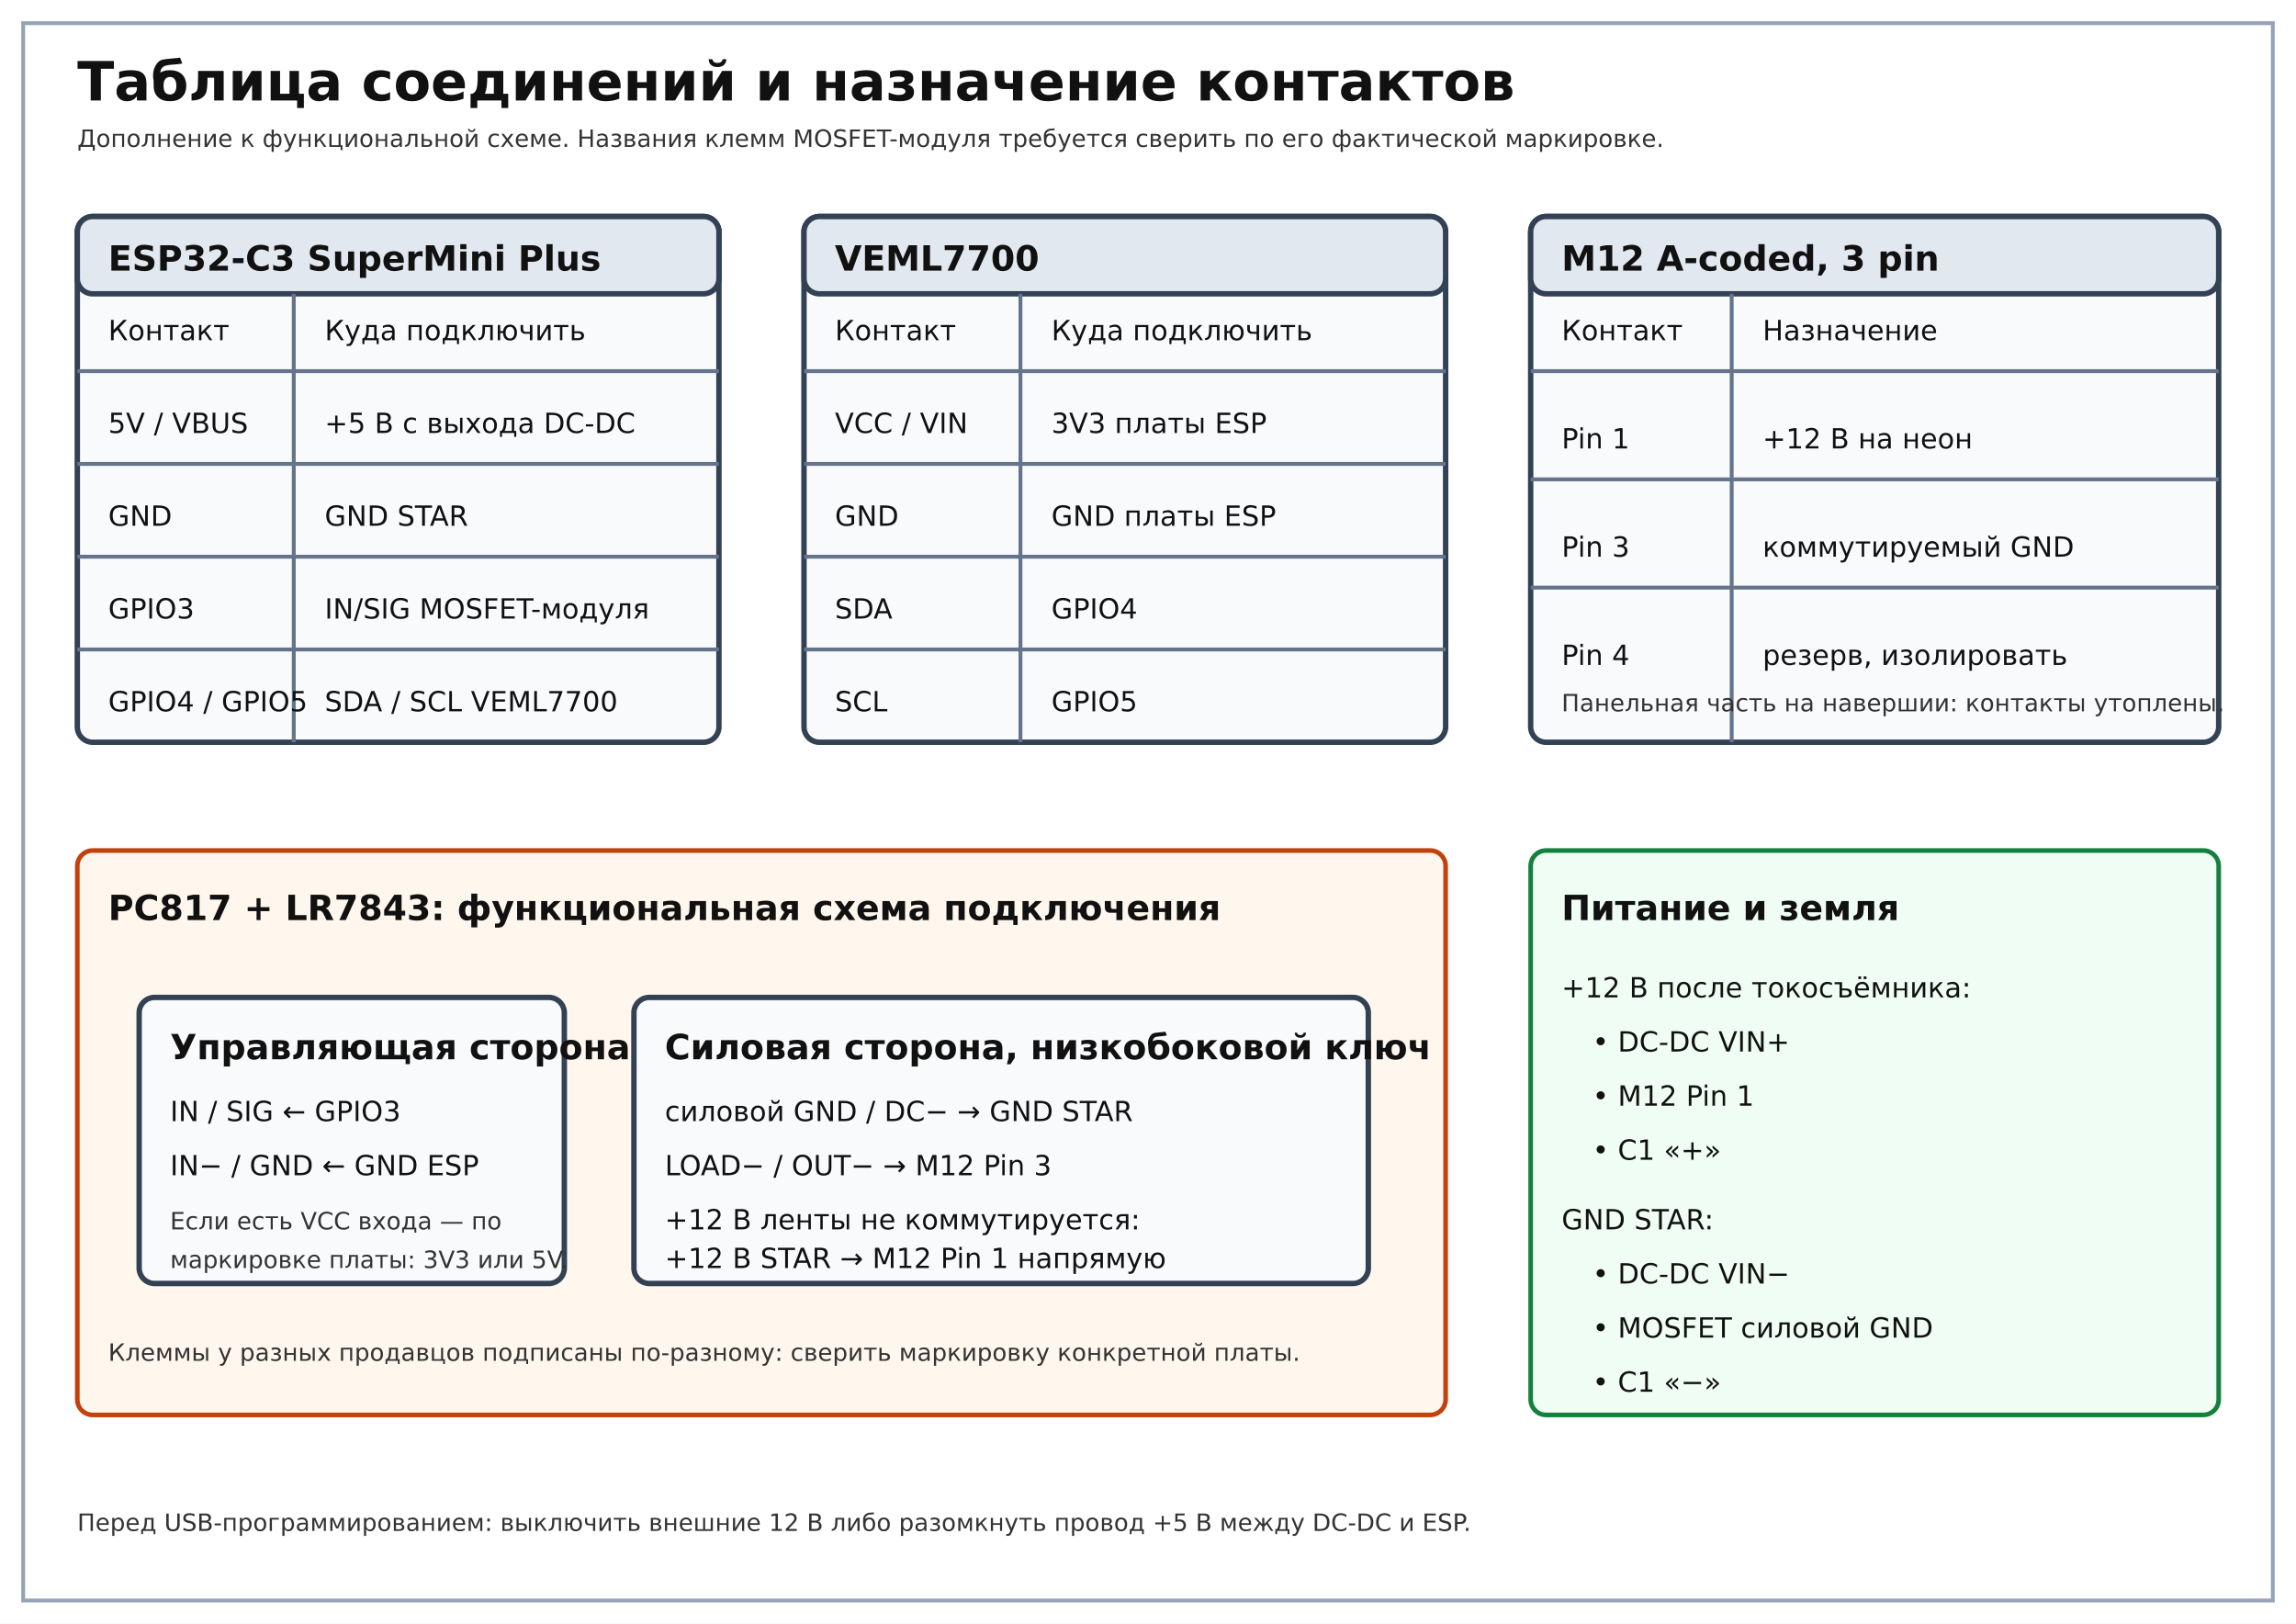
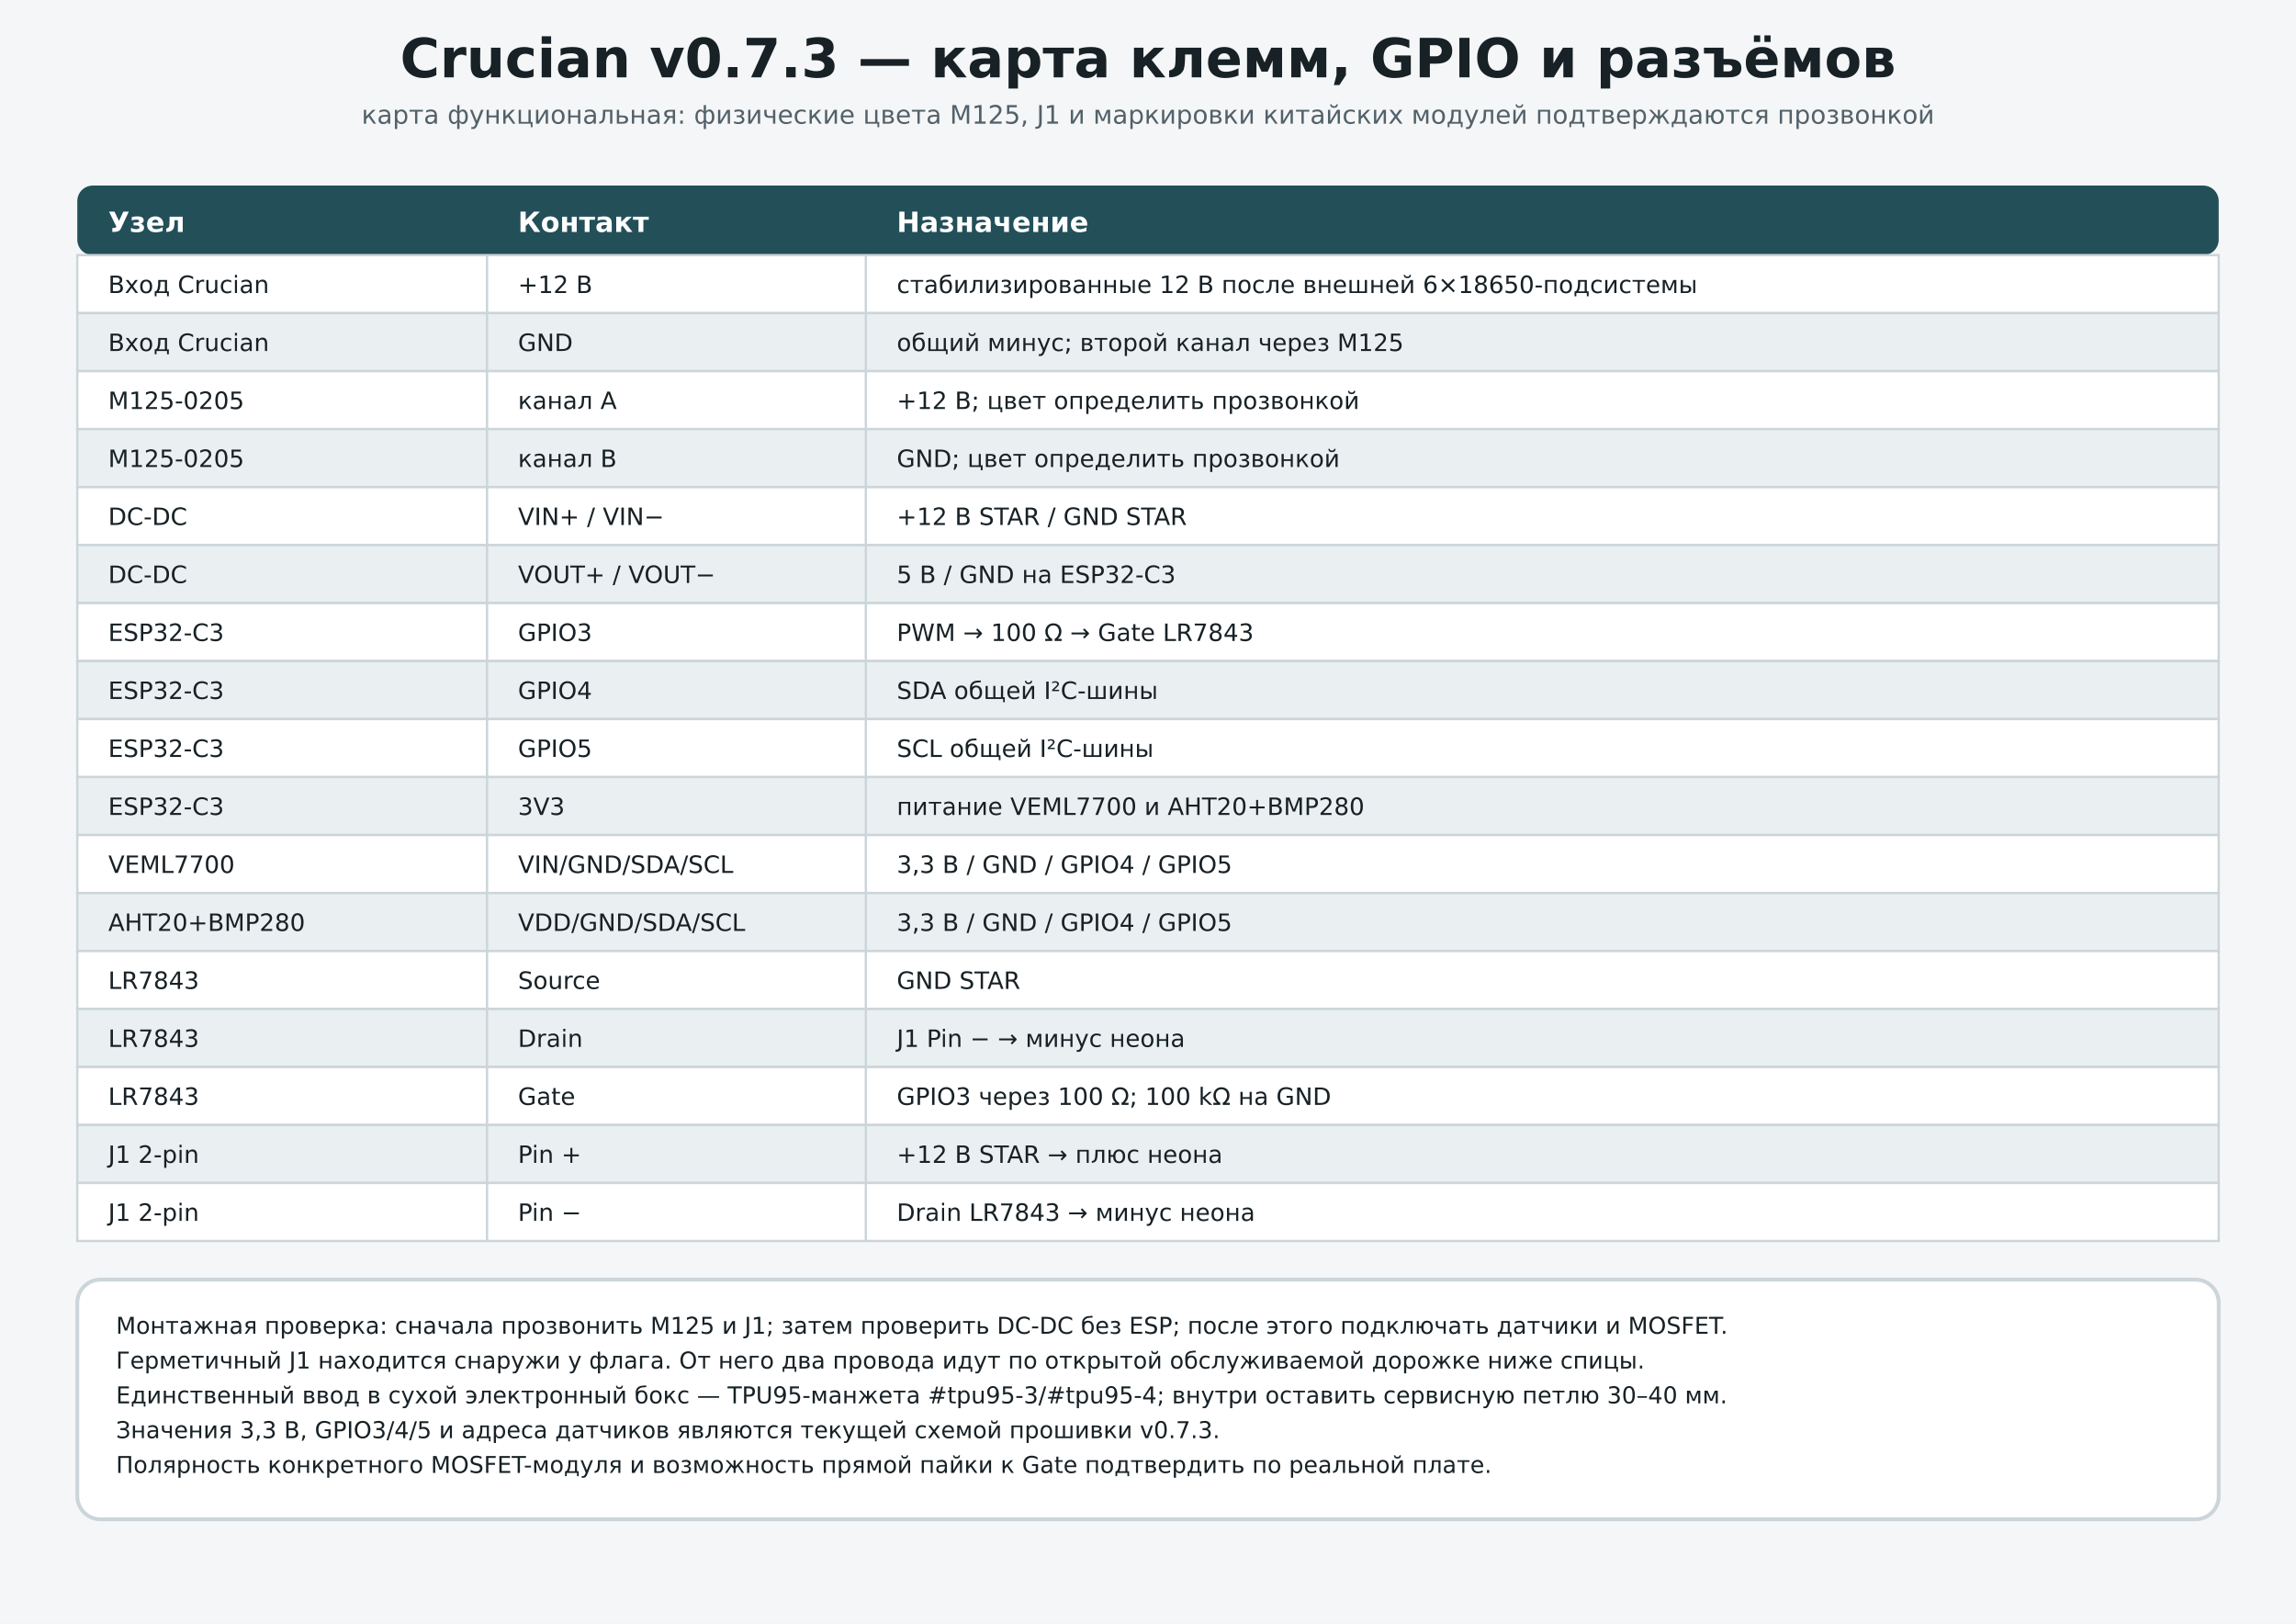
<svg xmlns="http://www.w3.org/2000/svg" width="297mm" height="210mm" viewBox="0 0 297 210">
-   <defs>
-     <style>
- .t1{font:700 7px 'DejaVu Sans',Arial,sans-serif;fill:#111}.t2{font:700 4.5px 'DejaVu Sans',Arial,sans-serif;fill:#111}.t{font:3.6px 'DejaVu Sans',Arial,sans-serif;fill:#111}.s{font:3.1px 'DejaVu Sans',Arial,sans-serif;fill:#333}.box{fill:#f8fafc;stroke:#334155;stroke-width:.7;rx:2}.head{fill:#e2e8f0;stroke:#334155;stroke-width:.7;rx:2}.line{stroke:#64748b;stroke-width:.5}.warn{fill:#fff7ed;stroke:#c2410c;stroke-width:.6;rx:2}.ok{fill:#f0fdf4;stroke:#15803d;stroke-width:.6;rx:2}
- </style>
-   </defs>
-   <rect width="297" height="210" fill="white" />
-   <rect x="3" y="3" width="291" height="204" fill="none" stroke="#94a3b8" stroke-width=".5" />
-   <text x="10" y="13" class="t1">Таблица соединений и назначение контактов</text>
-   <text x="10" y="19" class="s">Дополнение к функциональной схеме. Названия клемм MOSFET-модуля требуется сверить по его фактической маркировке.</text>
-   <rect x="10" y="28" width="83" height="68" class="box" />
-   <rect x="10" y="28" width="83" height="10" class="head" />
-   <text x="14" y="35" class="t2">ESP32-C3 SuperMini Plus</text>
-   <line x1="10" y1="48" x2="93" y2="48" class="line" />
-   <line x1="10" y1="60" x2="93" y2="60" class="line" />
-   <line x1="10" y1="72" x2="93" y2="72" class="line" />
-   <line x1="10" y1="84" x2="93" y2="84" class="line" />
-   <line x1="38" y1="38" x2="38" y2="96" class="line" />
-   <text x="14" y="44" class="t">Контакт</text>
-   <text x="42" y="44" class="t">Куда подключить</text>
-   <text x="14" y="56" class="t">5V / VBUS</text>
-   <text x="42" y="56" class="t">+5 В с выхода DC-DC</text>
-   <text x="14" y="68" class="t">GND</text>
-   <text x="42" y="68" class="t">GND STAR</text>
-   <text x="14" y="80" class="t">GPIO3</text>
-   <text x="42" y="80" class="t">IN/SIG MOSFET-модуля</text>
-   <text x="14" y="92" class="t">GPIO4 / GPIO5</text>
-   <text x="42" y="92" class="t">SDA / SCL VEML7700</text>
-   <rect x="104" y="28" width="83" height="68" class="box" />
-   <rect x="104" y="28" width="83" height="10" class="head" />
-   <text x="108" y="35" class="t2">VEML7700</text>
-   <line x1="104" y1="48" x2="187" y2="48" class="line" />
-   <line x1="104" y1="60" x2="187" y2="60" class="line" />
-   <line x1="104" y1="72" x2="187" y2="72" class="line" />
-   <line x1="104" y1="84" x2="187" y2="84" class="line" />
-   <line x1="132" y1="38" x2="132" y2="96" class="line" />
-   <text x="108" y="44" class="t">Контакт</text>
-   <text x="136" y="44" class="t">Куда подключить</text>
-   <text x="108" y="56" class="t">VCC / VIN</text>
-   <text x="136" y="56" class="t">3V3 платы ESP</text>
-   <text x="108" y="68" class="t">GND</text>
-   <text x="136" y="68" class="t">GND платы ESP</text>
-   <text x="108" y="80" class="t">SDA</text>
-   <text x="136" y="80" class="t">GPIO4</text>
-   <text x="108" y="92" class="t">SCL</text>
-   <text x="136" y="92" class="t">GPIO5</text>
-   <rect x="198" y="28" width="89" height="68" class="box" />
-   <rect x="198" y="28" width="89" height="10" class="head" />
-   <text x="202" y="35" class="t2">M12 A-coded, 3 pin</text>
-   <line x1="198" y1="48" x2="287" y2="48" class="line" />
-   <line x1="198" y1="62" x2="287" y2="62" class="line" />
-   <line x1="198" y1="76" x2="287" y2="76" class="line" />
-   <line x1="224" y1="38" x2="224" y2="96" class="line" />
-   <text x="202" y="44" class="t">Контакт</text>
-   <text x="228" y="44" class="t">Назначение</text>
-   <text x="202" y="58" class="t">Pin 1</text>
-   <text x="228" y="58" class="t">+12 В на неон</text>
-   <text x="202" y="72" class="t">Pin 3</text>
-   <text x="228" y="72" class="t">коммутируемый GND</text>
-   <text x="202" y="86" class="t">Pin 4</text>
-   <text x="228" y="86" class="t">резерв, изолировать</text>
-   <text x="202" y="92" class="s">Панельная часть на навершии: контакты утоплены.</text>
-   <rect x="10" y="110" width="177" height="73" class="warn" />
-   <text x="14" y="119" class="t2">PC817 + LR7843: функциональная схема подключения</text>
-   <rect x="18" y="129" width="55" height="37" class="box" />
-   <text x="22" y="137" class="t2">Управляющая сторона</text>
-   <text x="22" y="145" class="t">IN / SIG ← GPIO3</text>
-   <text x="22" y="152" class="t">IN− / GND ← GND ESP</text>
-   <text x="22" y="159" class="s">Если есть VCC входа — по</text>
-   <text x="22" y="164" class="s">маркировке платы: 3V3 или 5V.</text>
-   <rect x="82" y="129" width="95" height="37" class="box" />
-   <text x="86" y="137" class="t2">Силовая сторона, низкобоковой ключ</text>
-   <text x="86" y="145" class="t">силовой GND / DC− → GND STAR</text>
-   <text x="86" y="152" class="t">LOAD− / OUT− → M12 Pin 3</text>
-   <text x="86" y="159" class="t">+12 В ленты не коммутируется:</text>
-   <text x="86" y="164" class="t">+12 В STAR → M12 Pin 1 напрямую</text>
-   <text x="14" y="176" class="s">Клеммы у разных продавцов подписаны по-разному: сверить маркировку конкретной платы.</text>
-   <rect x="198" y="110" width="89" height="73" class="ok" />
-   <text x="202" y="119" class="t2">Питание и земля</text>
-   <text x="202" y="129" class="t">+12 В после токосъёмника:</text>
-   <text x="206" y="136" class="t">• DC-DC VIN+</text>
-   <text x="206" y="143" class="t">• M12 Pin 1</text>
-   <text x="206" y="150" class="t">• C1 «+»</text>
-   <text x="202" y="159" class="t">GND STAR:</text>
-   <text x="206" y="166" class="t">• DC-DC VIN−</text>
-   <text x="206" y="173" class="t">• MOSFET силовой GND</text>
-   <text x="206" y="180" class="t">• C1 «−»</text>
-   <text x="10" y="198" class="s">Перед USB-программированием: выключить внешние 12 В либо разомкнуть провод +5 В между DC-DC и ESP.</text>
+   <style>.title{font:700 7px 'DejaVu Sans',Arial,sans-serif;fill:#172126}.sub{font:3.3px 'DejaVu Sans',Arial,sans-serif;fill:#52616a}.th{font:700 3.6px 'DejaVu Sans',Arial,sans-serif;fill:white}.td{font:3.1px 'DejaVu Sans',Arial,sans-serif;fill:#172126}.note{font:3px 'DejaVu Sans',Arial,sans-serif;fill:#172126}</style>
+   <rect width="297" height="210" fill="#f5f6f7" />
+   <text x="148.5" y="10" text-anchor="middle" class="title">Crucian v0.7.3 — карта клемм, GPIO и разъёмов</text>
+   <text x="148.5" y="16" text-anchor="middle" class="sub">карта функциональная: физические цвета M125, J1 и маркировки китайских модулей подтверждаются прозвонкой</text>
+   <rect x="10" y="24" width="277" height="9" rx="2" fill="#234f59" />
+   <text x="14" y="30" class="th">Узел</text>
+   <text x="67" y="30" class="th">Контакт</text>
+   <text x="116" y="30" class="th">Назначение</text>
+   <rect x="10" y="33" width="277" height="7.5" fill="#ffffff" stroke="#ccd5d9" stroke-width=".3" />
+   <line x1="63" y1="33" x2="63" y2="40.5" stroke="#ccd5d9" stroke-width=".3" />
+   <line x1="112" y1="33" x2="112" y2="40.5" stroke="#ccd5d9" stroke-width=".3" />
+   <text x="14" y="37.9" class="td">Вход Crucian</text>
+   <text x="67" y="37.9" class="td">+12 В</text>
+   <text x="116" y="37.9" class="td">стабилизированные 12 В после внешней 6×18650-подсистемы</text>
+   <rect x="10" y="40.5" width="277" height="7.5" fill="#eaf0f2" stroke="#ccd5d9" stroke-width=".3" />
+   <line x1="63" y1="40.5" x2="63" y2="48.0" stroke="#ccd5d9" stroke-width=".3" />
+   <line x1="112" y1="40.5" x2="112" y2="48.0" stroke="#ccd5d9" stroke-width=".3" />
+   <text x="14" y="45.4" class="td">Вход Crucian</text>
+   <text x="67" y="45.4" class="td">GND</text>
+   <text x="116" y="45.4" class="td">общий минус; второй канал через M125</text>
+   <rect x="10" y="48.0" width="277" height="7.5" fill="#ffffff" stroke="#ccd5d9" stroke-width=".3" />
+   <line x1="63" y1="48.0" x2="63" y2="55.5" stroke="#ccd5d9" stroke-width=".3" />
+   <line x1="112" y1="48.0" x2="112" y2="55.5" stroke="#ccd5d9" stroke-width=".3" />
+   <text x="14" y="52.9" class="td">M125-0205</text>
+   <text x="67" y="52.9" class="td">канал A</text>
+   <text x="116" y="52.9" class="td">+12 В; цвет определить прозвонкой</text>
+   <rect x="10" y="55.5" width="277" height="7.5" fill="#eaf0f2" stroke="#ccd5d9" stroke-width=".3" />
+   <line x1="63" y1="55.5" x2="63" y2="63.0" stroke="#ccd5d9" stroke-width=".3" />
+   <line x1="112" y1="55.5" x2="112" y2="63.0" stroke="#ccd5d9" stroke-width=".3" />
+   <text x="14" y="60.4" class="td">M125-0205</text>
+   <text x="67" y="60.4" class="td">канал B</text>
+   <text x="116" y="60.4" class="td">GND; цвет определить прозвонкой</text>
+   <rect x="10" y="63.0" width="277" height="7.5" fill="#ffffff" stroke="#ccd5d9" stroke-width=".3" />
+   <line x1="63" y1="63.0" x2="63" y2="70.5" stroke="#ccd5d9" stroke-width=".3" />
+   <line x1="112" y1="63.0" x2="112" y2="70.5" stroke="#ccd5d9" stroke-width=".3" />
+   <text x="14" y="67.9" class="td">DC-DC</text>
+   <text x="67" y="67.9" class="td">VIN+ / VIN−</text>
+   <text x="116" y="67.9" class="td">+12 В STAR / GND STAR</text>
+   <rect x="10" y="70.5" width="277" height="7.5" fill="#eaf0f2" stroke="#ccd5d9" stroke-width=".3" />
+   <line x1="63" y1="70.5" x2="63" y2="78.0" stroke="#ccd5d9" stroke-width=".3" />
+   <line x1="112" y1="70.5" x2="112" y2="78.0" stroke="#ccd5d9" stroke-width=".3" />
+   <text x="14" y="75.4" class="td">DC-DC</text>
+   <text x="67" y="75.4" class="td">VOUT+ / VOUT−</text>
+   <text x="116" y="75.4" class="td">5 В / GND на ESP32-C3</text>
+   <rect x="10" y="78.0" width="277" height="7.5" fill="#ffffff" stroke="#ccd5d9" stroke-width=".3" />
+   <line x1="63" y1="78.0" x2="63" y2="85.5" stroke="#ccd5d9" stroke-width=".3" />
+   <line x1="112" y1="78.0" x2="112" y2="85.5" stroke="#ccd5d9" stroke-width=".3" />
+   <text x="14" y="82.9" class="td">ESP32-C3</text>
+   <text x="67" y="82.9" class="td">GPIO3</text>
+   <text x="116" y="82.9" class="td">PWM → 100 Ω → Gate LR7843</text>
+   <rect x="10" y="85.5" width="277" height="7.5" fill="#eaf0f2" stroke="#ccd5d9" stroke-width=".3" />
+   <line x1="63" y1="85.5" x2="63" y2="93.0" stroke="#ccd5d9" stroke-width=".3" />
+   <line x1="112" y1="85.5" x2="112" y2="93.0" stroke="#ccd5d9" stroke-width=".3" />
+   <text x="14" y="90.4" class="td">ESP32-C3</text>
+   <text x="67" y="90.4" class="td">GPIO4</text>
+   <text x="116" y="90.4" class="td">SDA общей I²C-шины</text>
+   <rect x="10" y="93.0" width="277" height="7.5" fill="#ffffff" stroke="#ccd5d9" stroke-width=".3" />
+   <line x1="63" y1="93.0" x2="63" y2="100.5" stroke="#ccd5d9" stroke-width=".3" />
+   <line x1="112" y1="93.0" x2="112" y2="100.5" stroke="#ccd5d9" stroke-width=".3" />
+   <text x="14" y="97.9" class="td">ESP32-C3</text>
+   <text x="67" y="97.9" class="td">GPIO5</text>
+   <text x="116" y="97.9" class="td">SCL общей I²C-шины</text>
+   <rect x="10" y="100.5" width="277" height="7.5" fill="#eaf0f2" stroke="#ccd5d9" stroke-width=".3" />
+   <line x1="63" y1="100.5" x2="63" y2="108.0" stroke="#ccd5d9" stroke-width=".3" />
+   <line x1="112" y1="100.5" x2="112" y2="108.0" stroke="#ccd5d9" stroke-width=".3" />
+   <text x="14" y="105.4" class="td">ESP32-C3</text>
+   <text x="67" y="105.4" class="td">3V3</text>
+   <text x="116" y="105.4" class="td">питание VEML7700 и AHT20+BMP280</text>
+   <rect x="10" y="108.0" width="277" height="7.5" fill="#ffffff" stroke="#ccd5d9" stroke-width=".3" />
+   <line x1="63" y1="108.0" x2="63" y2="115.5" stroke="#ccd5d9" stroke-width=".3" />
+   <line x1="112" y1="108.0" x2="112" y2="115.5" stroke="#ccd5d9" stroke-width=".3" />
+   <text x="14" y="112.9" class="td">VEML7700</text>
+   <text x="67" y="112.9" class="td">VIN/GND/SDA/SCL</text>
+   <text x="116" y="112.9" class="td">3,3 В / GND / GPIO4 / GPIO5</text>
+   <rect x="10" y="115.5" width="277" height="7.5" fill="#eaf0f2" stroke="#ccd5d9" stroke-width=".3" />
+   <line x1="63" y1="115.5" x2="63" y2="123.0" stroke="#ccd5d9" stroke-width=".3" />
+   <line x1="112" y1="115.5" x2="112" y2="123.0" stroke="#ccd5d9" stroke-width=".3" />
+   <text x="14" y="120.4" class="td">AHT20+BMP280</text>
+   <text x="67" y="120.4" class="td">VDD/GND/SDA/SCL</text>
+   <text x="116" y="120.4" class="td">3,3 В / GND / GPIO4 / GPIO5</text>
+   <rect x="10" y="123.0" width="277" height="7.5" fill="#ffffff" stroke="#ccd5d9" stroke-width=".3" />
+   <line x1="63" y1="123.0" x2="63" y2="130.5" stroke="#ccd5d9" stroke-width=".3" />
+   <line x1="112" y1="123.0" x2="112" y2="130.5" stroke="#ccd5d9" stroke-width=".3" />
+   <text x="14" y="127.9" class="td">LR7843</text>
+   <text x="67" y="127.9" class="td">Source</text>
+   <text x="116" y="127.9" class="td">GND STAR</text>
+   <rect x="10" y="130.5" width="277" height="7.5" fill="#eaf0f2" stroke="#ccd5d9" stroke-width=".3" />
+   <line x1="63" y1="130.5" x2="63" y2="138.0" stroke="#ccd5d9" stroke-width=".3" />
+   <line x1="112" y1="130.5" x2="112" y2="138.0" stroke="#ccd5d9" stroke-width=".3" />
+   <text x="14" y="135.4" class="td">LR7843</text>
+   <text x="67" y="135.4" class="td">Drain</text>
+   <text x="116" y="135.4" class="td">J1 Pin − → минус неона</text>
+   <rect x="10" y="138.0" width="277" height="7.5" fill="#ffffff" stroke="#ccd5d9" stroke-width=".3" />
+   <line x1="63" y1="138.0" x2="63" y2="145.5" stroke="#ccd5d9" stroke-width=".3" />
+   <line x1="112" y1="138.0" x2="112" y2="145.5" stroke="#ccd5d9" stroke-width=".3" />
+   <text x="14" y="142.9" class="td">LR7843</text>
+   <text x="67" y="142.9" class="td">Gate</text>
+   <text x="116" y="142.9" class="td">GPIO3 через 100 Ω; 100 kΩ на GND</text>
+   <rect x="10" y="145.5" width="277" height="7.5" fill="#eaf0f2" stroke="#ccd5d9" stroke-width=".3" />
+   <line x1="63" y1="145.5" x2="63" y2="153.0" stroke="#ccd5d9" stroke-width=".3" />
+   <line x1="112" y1="145.5" x2="112" y2="153.0" stroke="#ccd5d9" stroke-width=".3" />
+   <text x="14" y="150.4" class="td">J1 2-pin</text>
+   <text x="67" y="150.4" class="td">Pin +</text>
+   <text x="116" y="150.4" class="td">+12 В STAR → плюс неона</text>
+   <rect x="10" y="153.0" width="277" height="7.5" fill="#ffffff" stroke="#ccd5d9" stroke-width=".3" />
+   <line x1="63" y1="153.0" x2="63" y2="160.5" stroke="#ccd5d9" stroke-width=".3" />
+   <line x1="112" y1="153.0" x2="112" y2="160.5" stroke="#ccd5d9" stroke-width=".3" />
+   <text x="14" y="157.9" class="td">J1 2-pin</text>
+   <text x="67" y="157.9" class="td">Pin −</text>
+   <text x="116" y="157.9" class="td">Drain LR7843 → минус неона</text>
+   <rect x="10" y="165.5" width="277" height="31" rx="3" fill="#fff" stroke="#ccd5d9" stroke-width=".5" />
+   <text x="15" y="172.5" class="note">Монтажная проверка: сначала прозвонить M125 и J1; затем проверить DC-DC без ESP; после этого подключать датчики и MOSFET.</text>
+   <text x="15" y="177.0" class="note">Герметичный J1 находится снаружи у флага. От него два провода идут по открытой обслуживаемой дорожке ниже спицы.</text>
+   <text x="15" y="181.5" class="note">Единственный ввод в сухой электронный бокс — TPU95-манжета #tpu95-3/#tpu95-4; внутри оставить сервисную петлю 30–40 мм.</text>
+   <text x="15" y="186.0" class="note">Значения 3,3 В, GPIO3/4/5 и адреса датчиков являются текущей схемой прошивки v0.7.3.</text>
+   <text x="15" y="190.5" class="note">Полярность конкретного MOSFET-модуля и возможность прямой пайки к Gate подтвердить по реальной плате.</text>
</svg>
